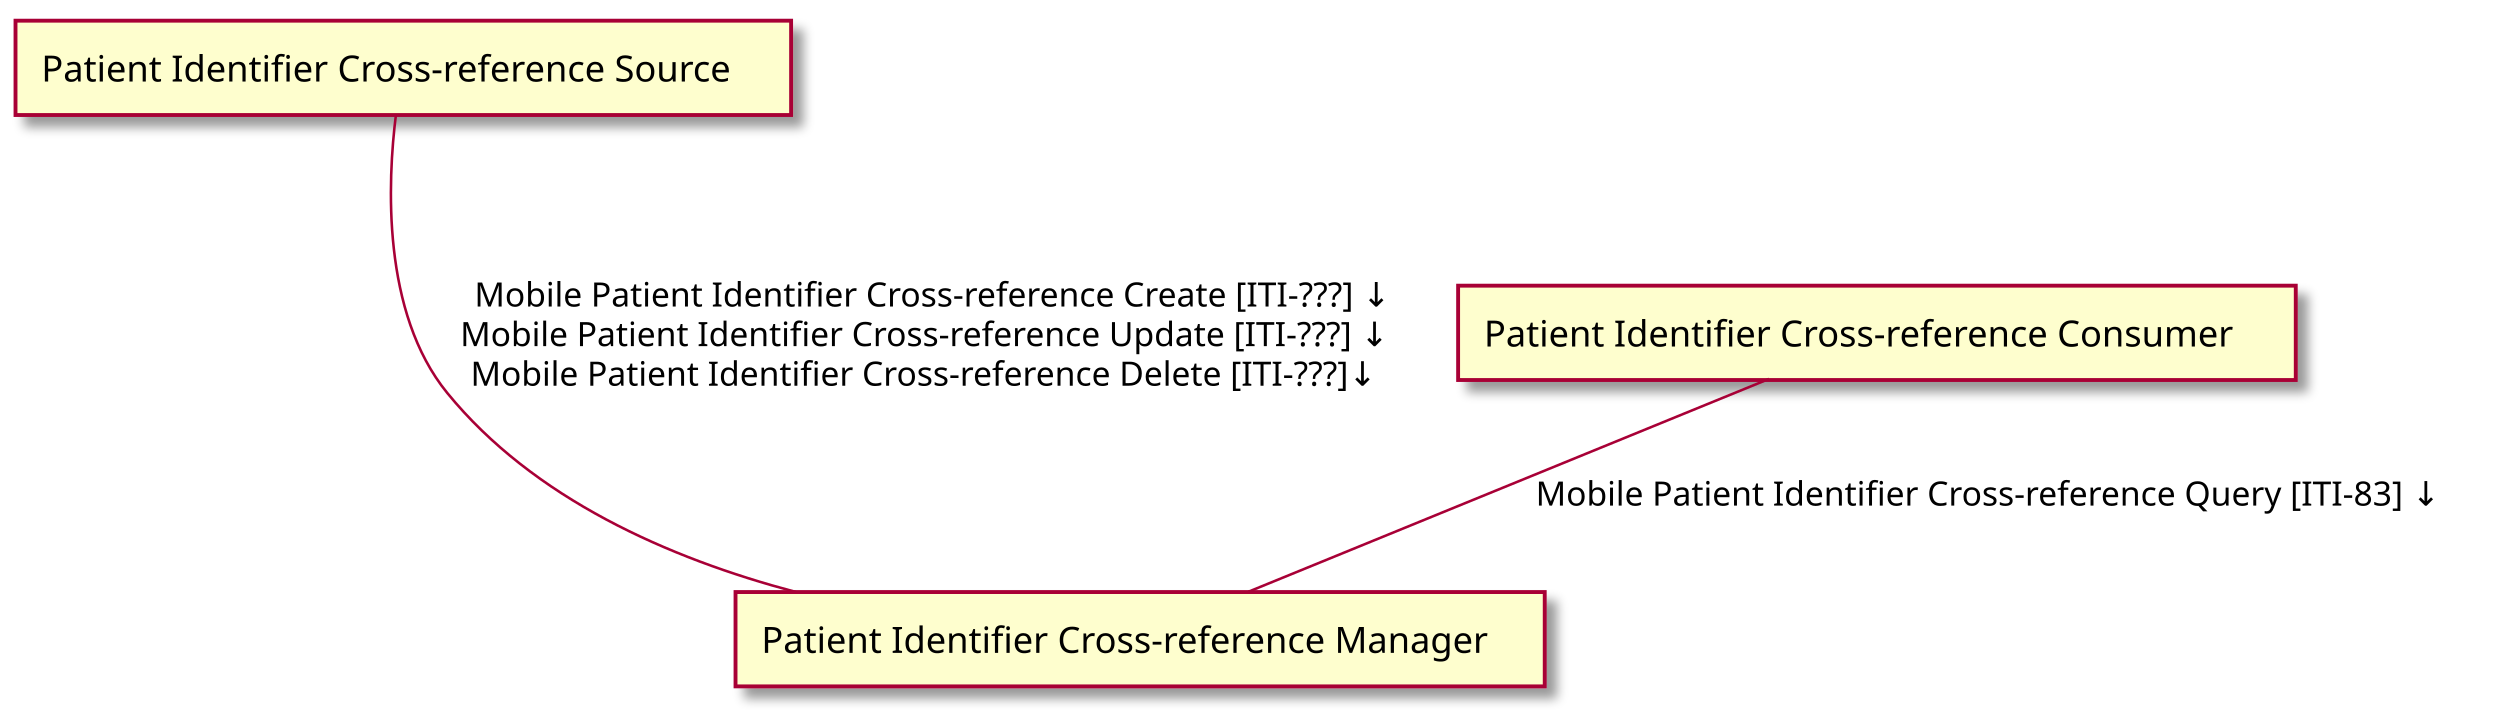
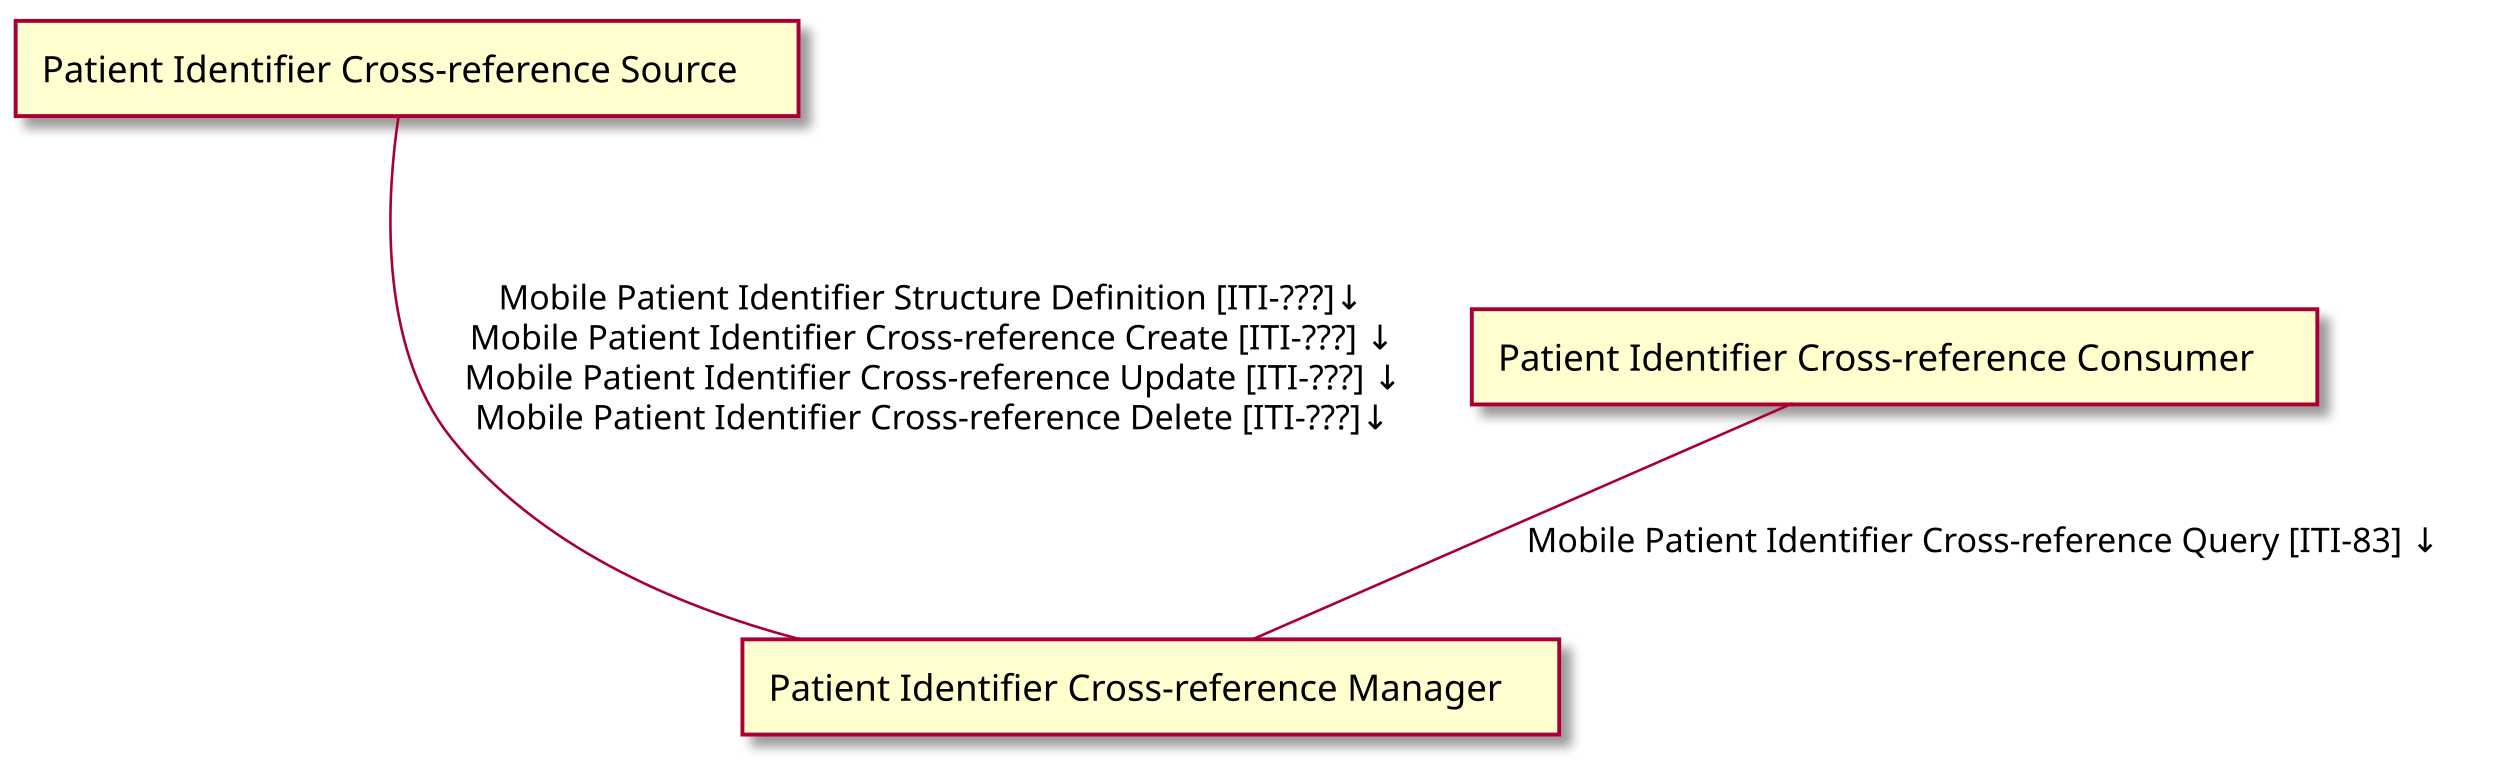
- <svg xmlns="http://www.w3.org/2000/svg" contentScriptType="application/ecmascript" contentStyleType="text/css" height="276px" preserveAspectRatio="none" style="width:967px;height:276px;" version="1.1" viewBox="0 0 967 276" width="967px" zoomAndPan="magnify">
+ <svg xmlns="http://www.w3.org/2000/svg" contentScriptType="application/ecmascript" contentStyleType="text/css" height="292px" preserveAspectRatio="none" style="width:958px;height:292px;" version="1.1" viewBox="0 0 958 292" width="958px" zoomAndPan="magnify">
  <defs>
-     <filter height="300%" id="fornkbltidi2g" width="300%" x="-1" y="-1">
+     <filter height="300%" id="f1k0admzrrrpzt" width="300%" x="-1" y="-1">
      <feGaussianBlur result="blurOut" stdDeviation="2.0" />
      <feColorMatrix in="blurOut" result="blurOut2" type="matrix" values="0 0 0 0 0 0 0 0 0 0 0 0 0 0 0 0 0 0 .4 0" />
      <feOffset dx="4.0" dy="4.0" in="blurOut2" result="blurOut3" />
      <feBlend in="SourceGraphic" in2="blurOut3" mode="normal" />
    </filter>
  </defs>
  <g>
-     <rect fill="#FEFECE" filter="url(#fornkbltidi2g)" height="36.488" style="stroke: #A80036; stroke-width: 1.5;" width="300" x="6" y="8" />
+     <rect fill="#FEFECE" filter="url(#f1k0admzrrrpzt)" height="36.488" style="stroke: #A80036; stroke-width: 1.5;" width="300" x="6" y="8" />
    <text fill="#000000" font-family="sans-serif" font-size="14" lengthAdjust="spacingAndGlyphs" textLength="280" x="16" y="31.535">Patient Identifier Cross-reference Source</text>
-     <rect fill="#FEFECE" filter="url(#fornkbltidi2g)" height="36.488" style="stroke: #A80036; stroke-width: 1.5;" width="324" x="564" y="110.5" />
-     <text fill="#000000" font-family="sans-serif" font-size="14" lengthAdjust="spacingAndGlyphs" textLength="304" x="574" y="134.035">Patient Identifier Cross-reference Consumer</text>
-     <rect fill="#FEFECE" filter="url(#fornkbltidi2g)" height="36.488" style="stroke: #A80036; stroke-width: 1.5;" width="313" x="284.5" y="229" />
-     <text fill="#000000" font-family="sans-serif" font-size="14" lengthAdjust="spacingAndGlyphs" textLength="293" x="294.5" y="252.535">Patient Identifier Cross-reference Manager</text>
-     <path d="M153.18,44.12 C149.86,70.41 147.66,120.94 173,152 C206.27,192.78 258.4,215.9 307.87,228.99 " fill="none" id="Source-Manager" style="stroke: #A80036; stroke-width: 1.0;" />
-     <text fill="#000000" font-family="sans-serif" font-size="13" lengthAdjust="spacingAndGlyphs" textLength="352" x="183.5" y="118.568">Mobile Patient Identifier Cross-reference Create [ITI-???] ↓</text>
-     <text fill="#000000" font-family="sans-serif" font-size="13" lengthAdjust="spacingAndGlyphs" textLength="367" x="178" y="133.879">Mobile Patient Identifier Cross-reference Update [ITI-???] ↓</text>
-     <text fill="#000000" font-family="sans-serif" font-size="13" lengthAdjust="spacingAndGlyphs" textLength="359" x="182" y="149.19">Mobile Patient Identifier Cross-reference Delete [ITI-???]↓</text>
-     <path d="M684.25,146.56 C630.29,168.62 536.87,206.81 482.86,228.89 " fill="none" id="Consumer-Manager" style="stroke: #A80036; stroke-width: 1.0;" />
-     <text fill="#000000" font-family="sans-serif" font-size="13" lengthAdjust="spacingAndGlyphs" textLength="361" x="594" y="195.568">Mobile Patient Identifier Cross-reference Query [ITI-83] ↓</text>
+     <rect fill="#FEFECE" filter="url(#f1k0admzrrrpzt)" height="36.488" style="stroke: #A80036; stroke-width: 1.5;" width="324" x="564" y="118.5" />
+     <text fill="#000000" font-family="sans-serif" font-size="14" lengthAdjust="spacingAndGlyphs" textLength="304" x="574" y="142.035">Patient Identifier Cross-reference Consumer</text>
+     <rect fill="#FEFECE" filter="url(#f1k0admzrrrpzt)" height="36.488" style="stroke: #A80036; stroke-width: 1.5;" width="313" x="284.5" y="245" />
+     <text fill="#000000" font-family="sans-serif" font-size="14" lengthAdjust="spacingAndGlyphs" textLength="293" x="294.5" y="268.535">Patient Identifier Cross-reference Manager</text>
+     <path d="M152.75,44.37 C148.36,73.39 144.13,132.05 173,168 C205.73,208.75 257.3,231.87 306.5,244.97 " fill="none" id="Source-Manager" style="stroke: #A80036; stroke-width: 1.0;" />
+     <text fill="#000000" font-family="sans-serif" font-size="13" lengthAdjust="spacingAndGlyphs" textLength="337" x="191" y="118.568">Mobile Patient Identifier Structure Definition [ITI-???]↓</text>
+     <text fill="#000000" font-family="sans-serif" font-size="13" lengthAdjust="spacingAndGlyphs" textLength="363" x="180" y="133.879">Mobile Patient Identifier Cross-reference Create [ITI-???] ↓</text>
+     <text fill="#000000" font-family="sans-serif" font-size="13" lengthAdjust="spacingAndGlyphs" textLength="367" x="178" y="149.19">Mobile Patient Identifier Cross-reference Update [ITI-???] ↓</text>
+     <text fill="#000000" font-family="sans-serif" font-size="13" lengthAdjust="spacingAndGlyphs" textLength="359" x="182" y="164.5">Mobile Patient Identifier Cross-reference Delete [ITI-???]↓</text>
+     <path d="M686.97,154.55 C632.54,178.33 534.43,221.19 480.02,244.96 " fill="none" id="Consumer-Manager" style="stroke: #A80036; stroke-width: 1.0;" />
+     <text fill="#000000" font-family="sans-serif" font-size="13" lengthAdjust="spacingAndGlyphs" textLength="361" x="585" y="211.568">Mobile Patient Identifier Cross-reference Query [ITI-83] ↓</text>
  </g>
</svg>
